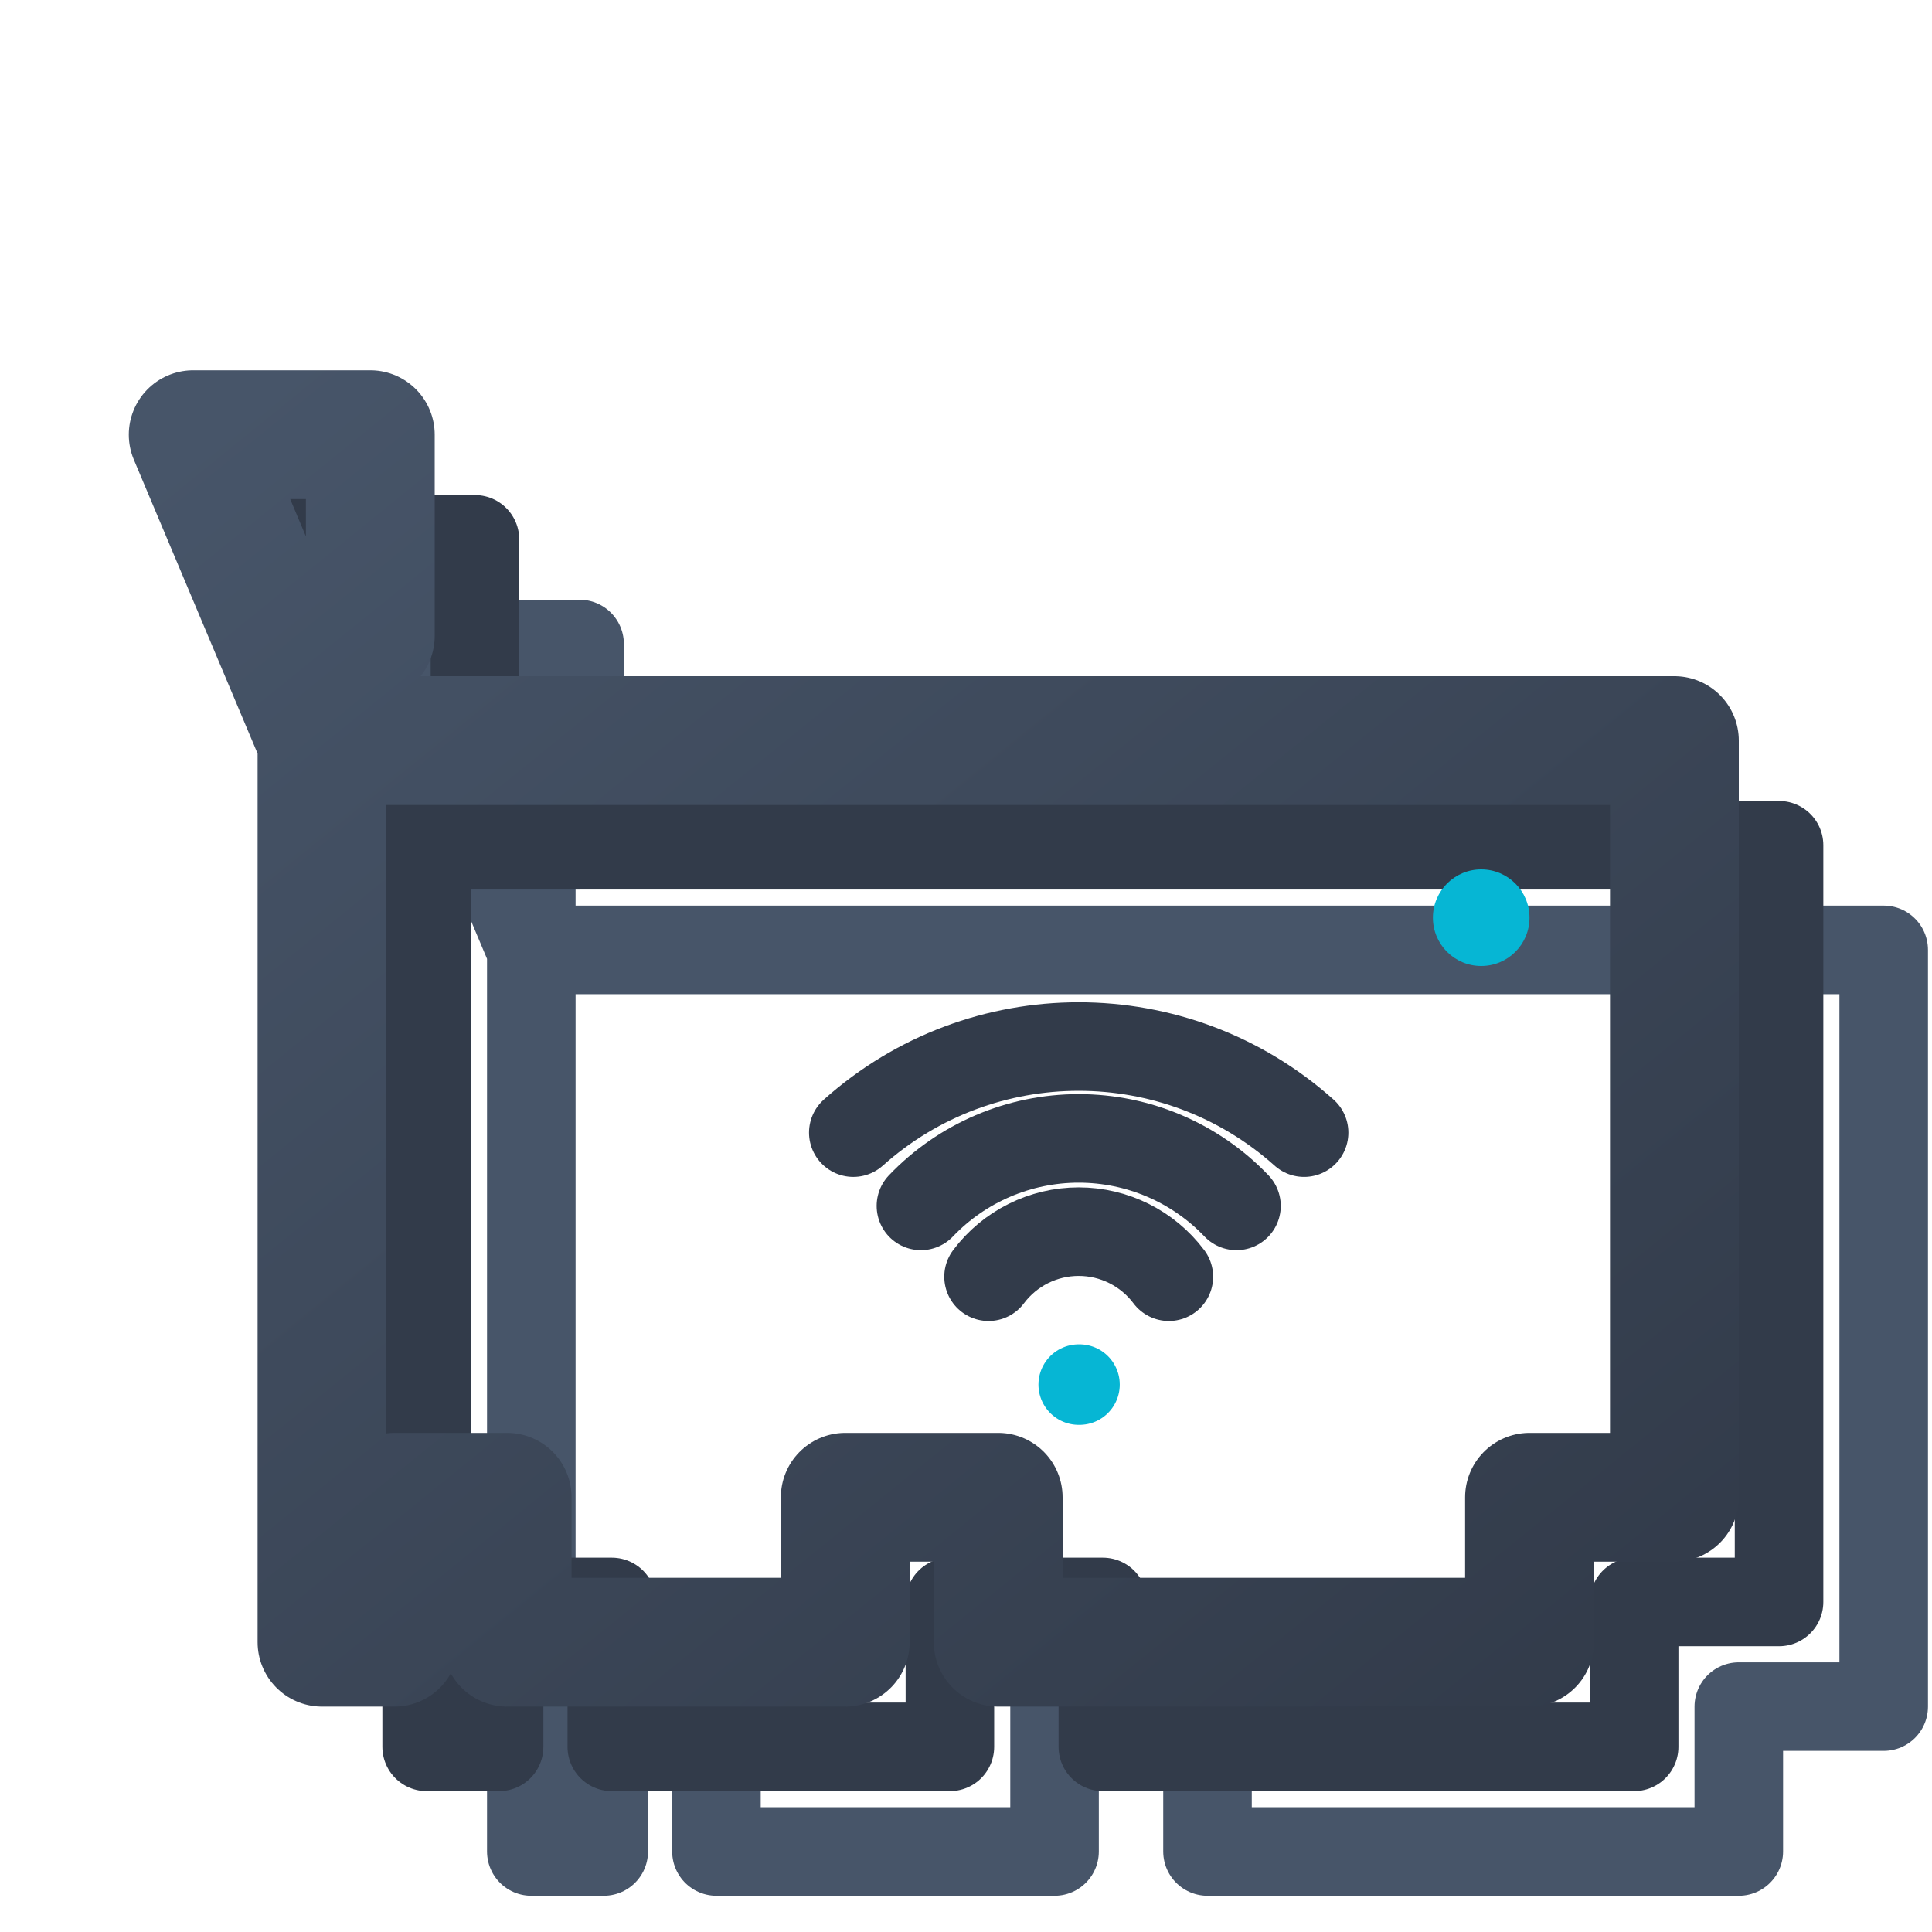
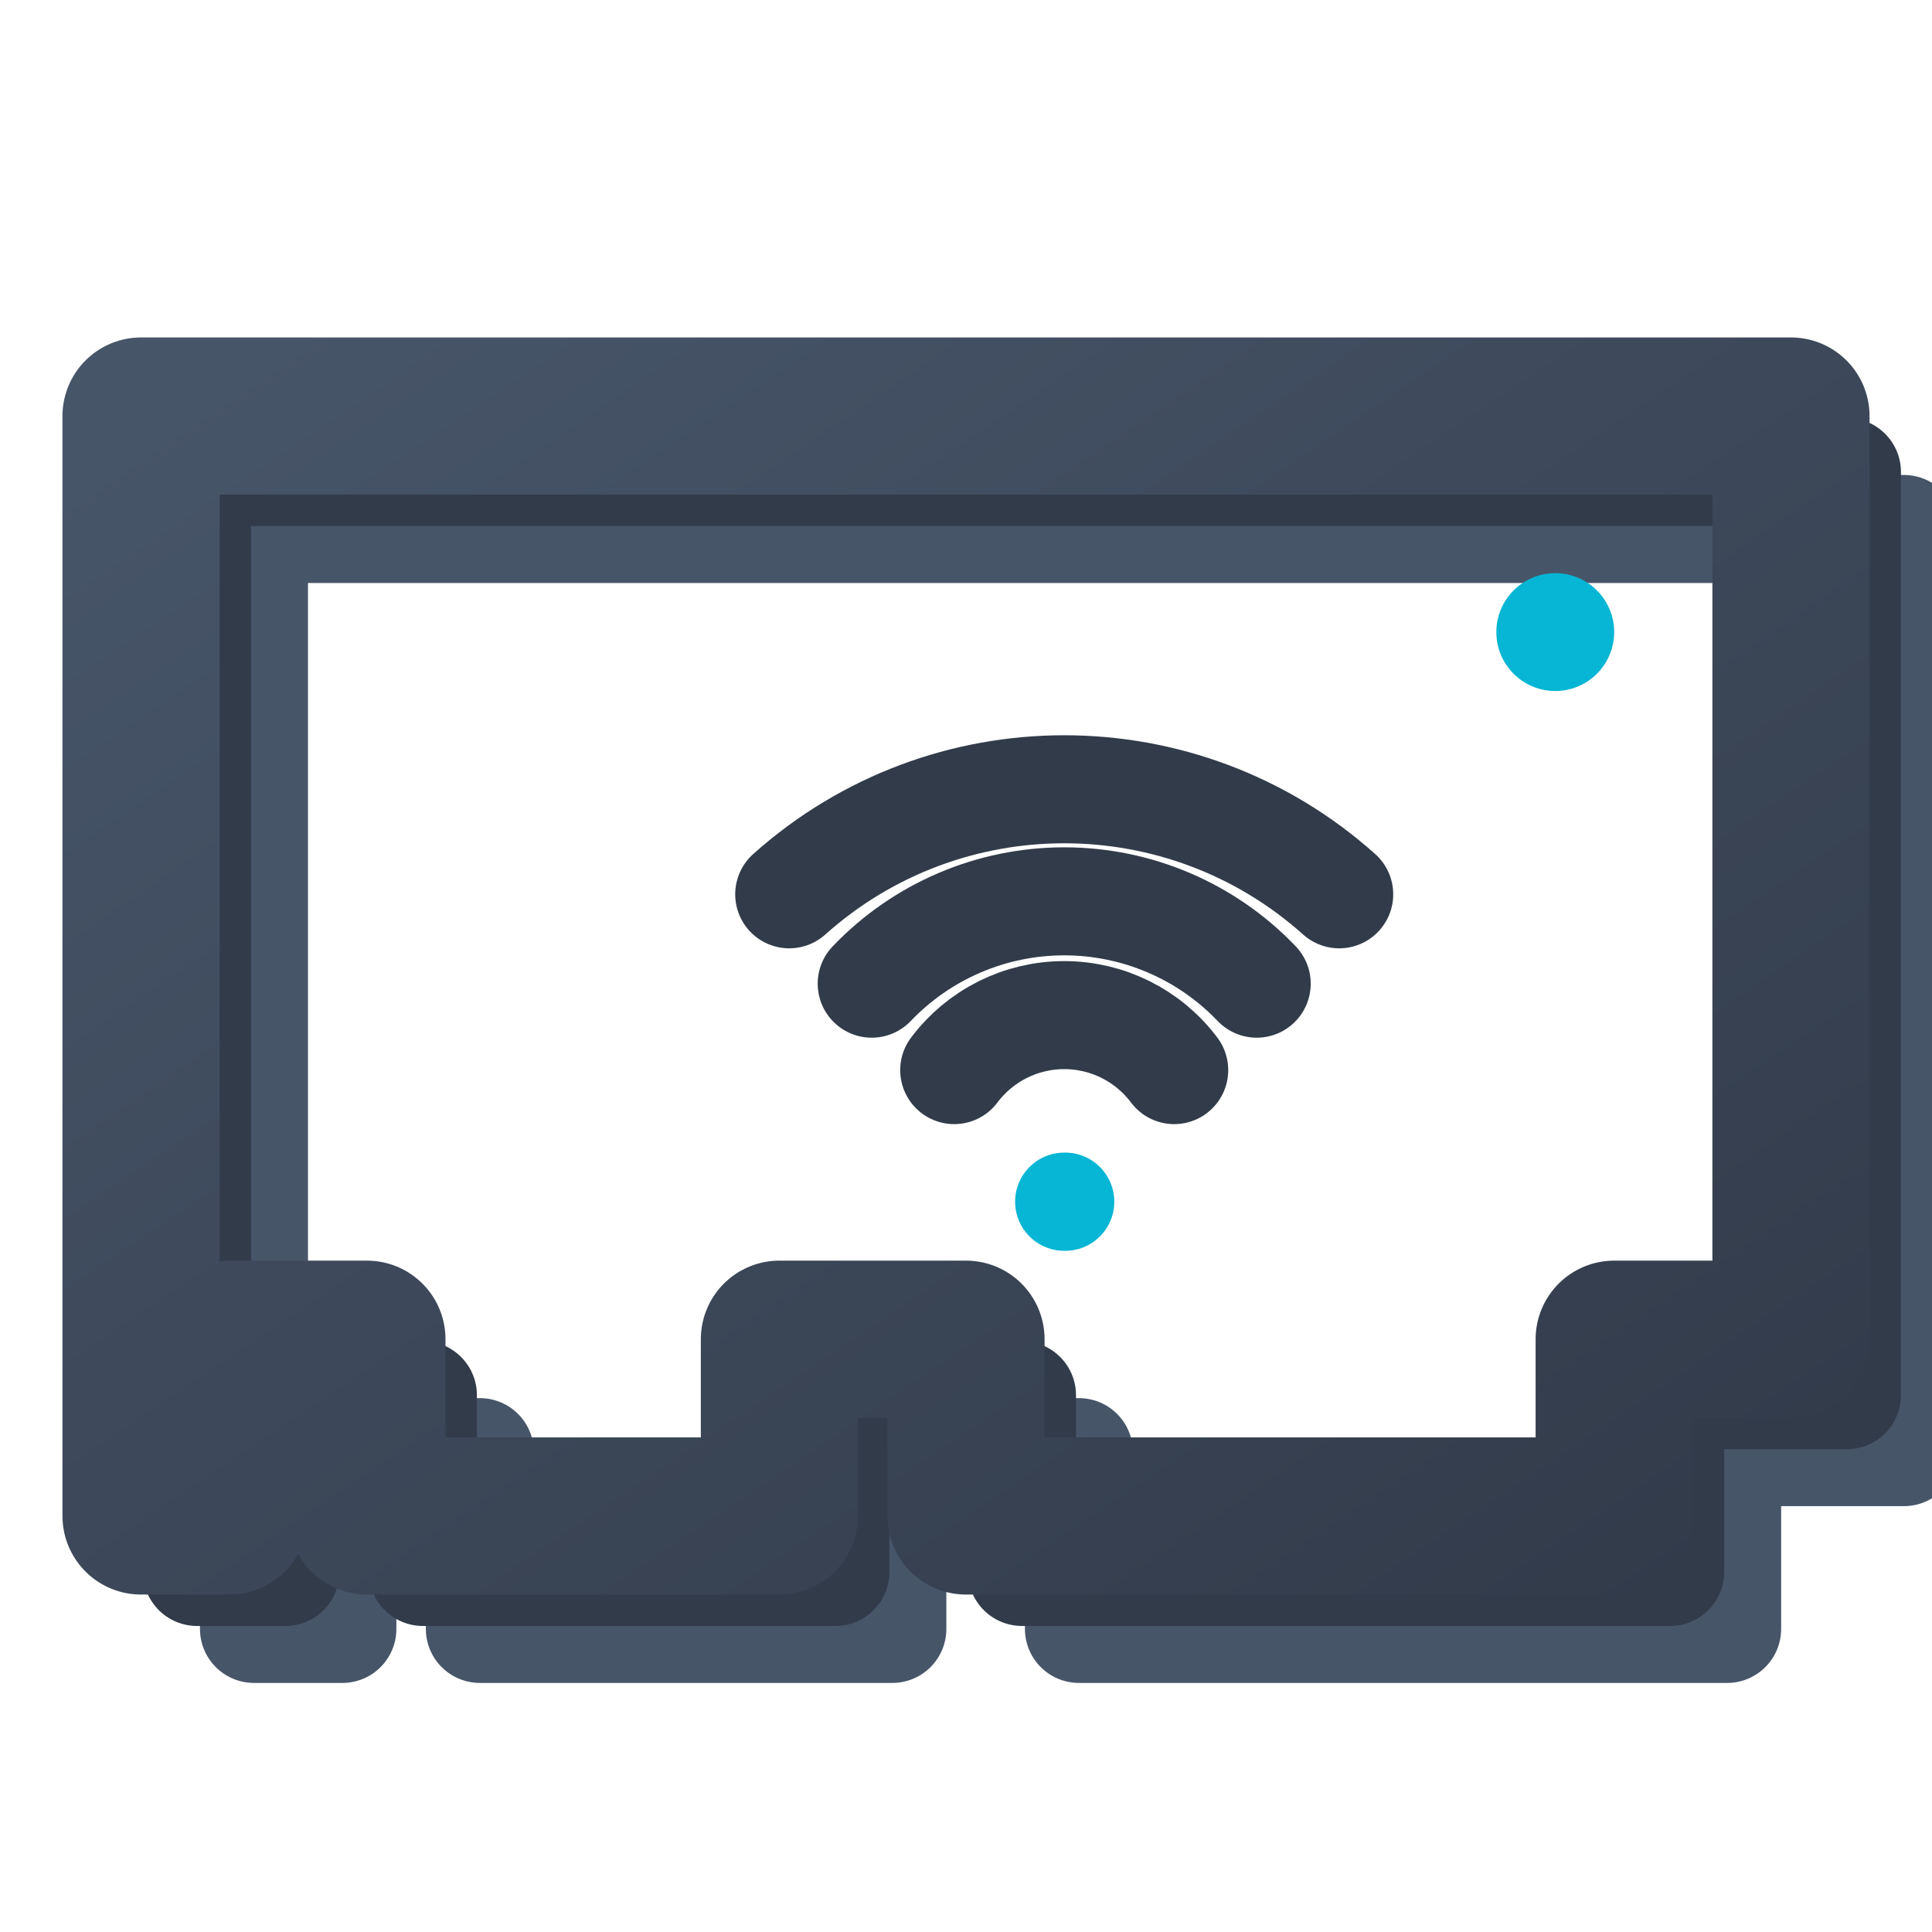
<svg xmlns="http://www.w3.org/2000/svg" viewBox="0 0 24 24" width="24" height="24" fill="none" stroke-linecap="round" stroke-linejoin="round" fill-opacity="0">
  <defs>
    <linearGradient id="ngnddiagg1networkadapters" x1="0" y1="0" x2="1" y2="1">
      <stop offset="0%" stop-color="#475569" />
      <stop offset="100%" stop-color="#323B4A" />
    </linearGradient>
  </defs>
-   <g transform="translate(2.6 2.6)">
-     <path d="M2.4 5.4 H4.6 V7.9 H4 V9.2 H20.8 V18.6 H19 V20.4 H12.4 V18.6 H10.5 V20.4 H6.3 V18.6 H4.9 V20.4 H4 V9.2 Z" stroke="#475569" stroke-width="1.1" />
+   <g transform="translate(-3.128 -6.056) scale(1.22)">
+     <g transform="translate(1.15 1.15)">
+       <path d="M4 9.2 H20.8 V18.6 H19 V20.4 H12.4 V18.6 H10.5 V20.4 H6.3 V18.6 H4.9 V20.4 H4 V9.2 Z" stroke="#475569" stroke-width="1.1" />
+     </g>
+     <g transform="translate(0.57 0.57)">
+       <path d="M4 9.2 H20.8 V18.6 H19 V20.4 H12.4 V18.6 H10.5 V20.4 H6.3 V18.6 H4.9 V20.4 H4 V9.2 Z" stroke="#323B4A" stroke-width="1.1" />
+     </g>
+     <path d="M4 9.2 H20.8 V18.6 H19 V20.4 H12.4 V18.6 H10.5 V20.4 H6.3 V18.6 H4.9 V20.4 H4 V9.2 Z" stroke="url(#ngnddiagg1networkadapters)" stroke-width="1.6" />
+     <path d="M10.6 14.07 a4.2 4.2 0 0 1 5.6 0" stroke="#323B4A" stroke-width="1.1" />
+     <path d="M11.44 14.98 a2.71 2.71 0 0 1 3.92 0" stroke="#323B4A" stroke-width="1.1" />
+     <path d="M12.28 15.86 a1.4 1.4 0 0 1 2.24 0" stroke="#323B4A" stroke-width="1.1" />
+     <path d="M13.4 17.2 h.01" stroke="#06B6D4" stroke-width="1" />
+     <circle cx="18.4" cy="11.4" r="0.6" fill="#06B6D4" fill-opacity="1" />
  </g>
-   <g transform="translate(1.3 1.3)">
-     <path d="M2.4 5.4 H4.6 V7.9 H4 V9.2 H20.8 V18.6 H19 V20.4 H12.4 V18.6 H10.5 V20.4 H6.3 V18.6 H4.9 V20.4 H4 V9.2 Z" stroke="#323B4A" stroke-width="1.1" />
-   </g>
-   <path d="M2.4 5.4 H4.6 V7.9 H4 V9.2 H20.8 V18.6 H19 V20.4 H12.4 V18.6 H10.5 V20.4 H6.3 V18.6 H4.9 V20.4 H4 V9.2 Z" stroke="url(#ngnddiagg1networkadapters)" stroke-width="1.6" />
-   <path d="M10.6 14.07 a4.2 4.2 0 0 1 5.6 0" stroke="#323B4A" stroke-width="1.1" />
-   <path d="M11.44 14.98 a2.71 2.71 0 0 1 3.92 0" stroke="#323B4A" stroke-width="1.1" />
-   <path d="M12.28 15.86 a1.4 1.4 0 0 1 2.24 0" stroke="#323B4A" stroke-width="1.1" />
-   <path d="M13.4 17.2 h.01" stroke="#06B6D4" stroke-width="1" />
-   <circle cx="18.4" cy="11.4" r="0.6" fill="#06B6D4" fill-opacity="1" />
</svg>
